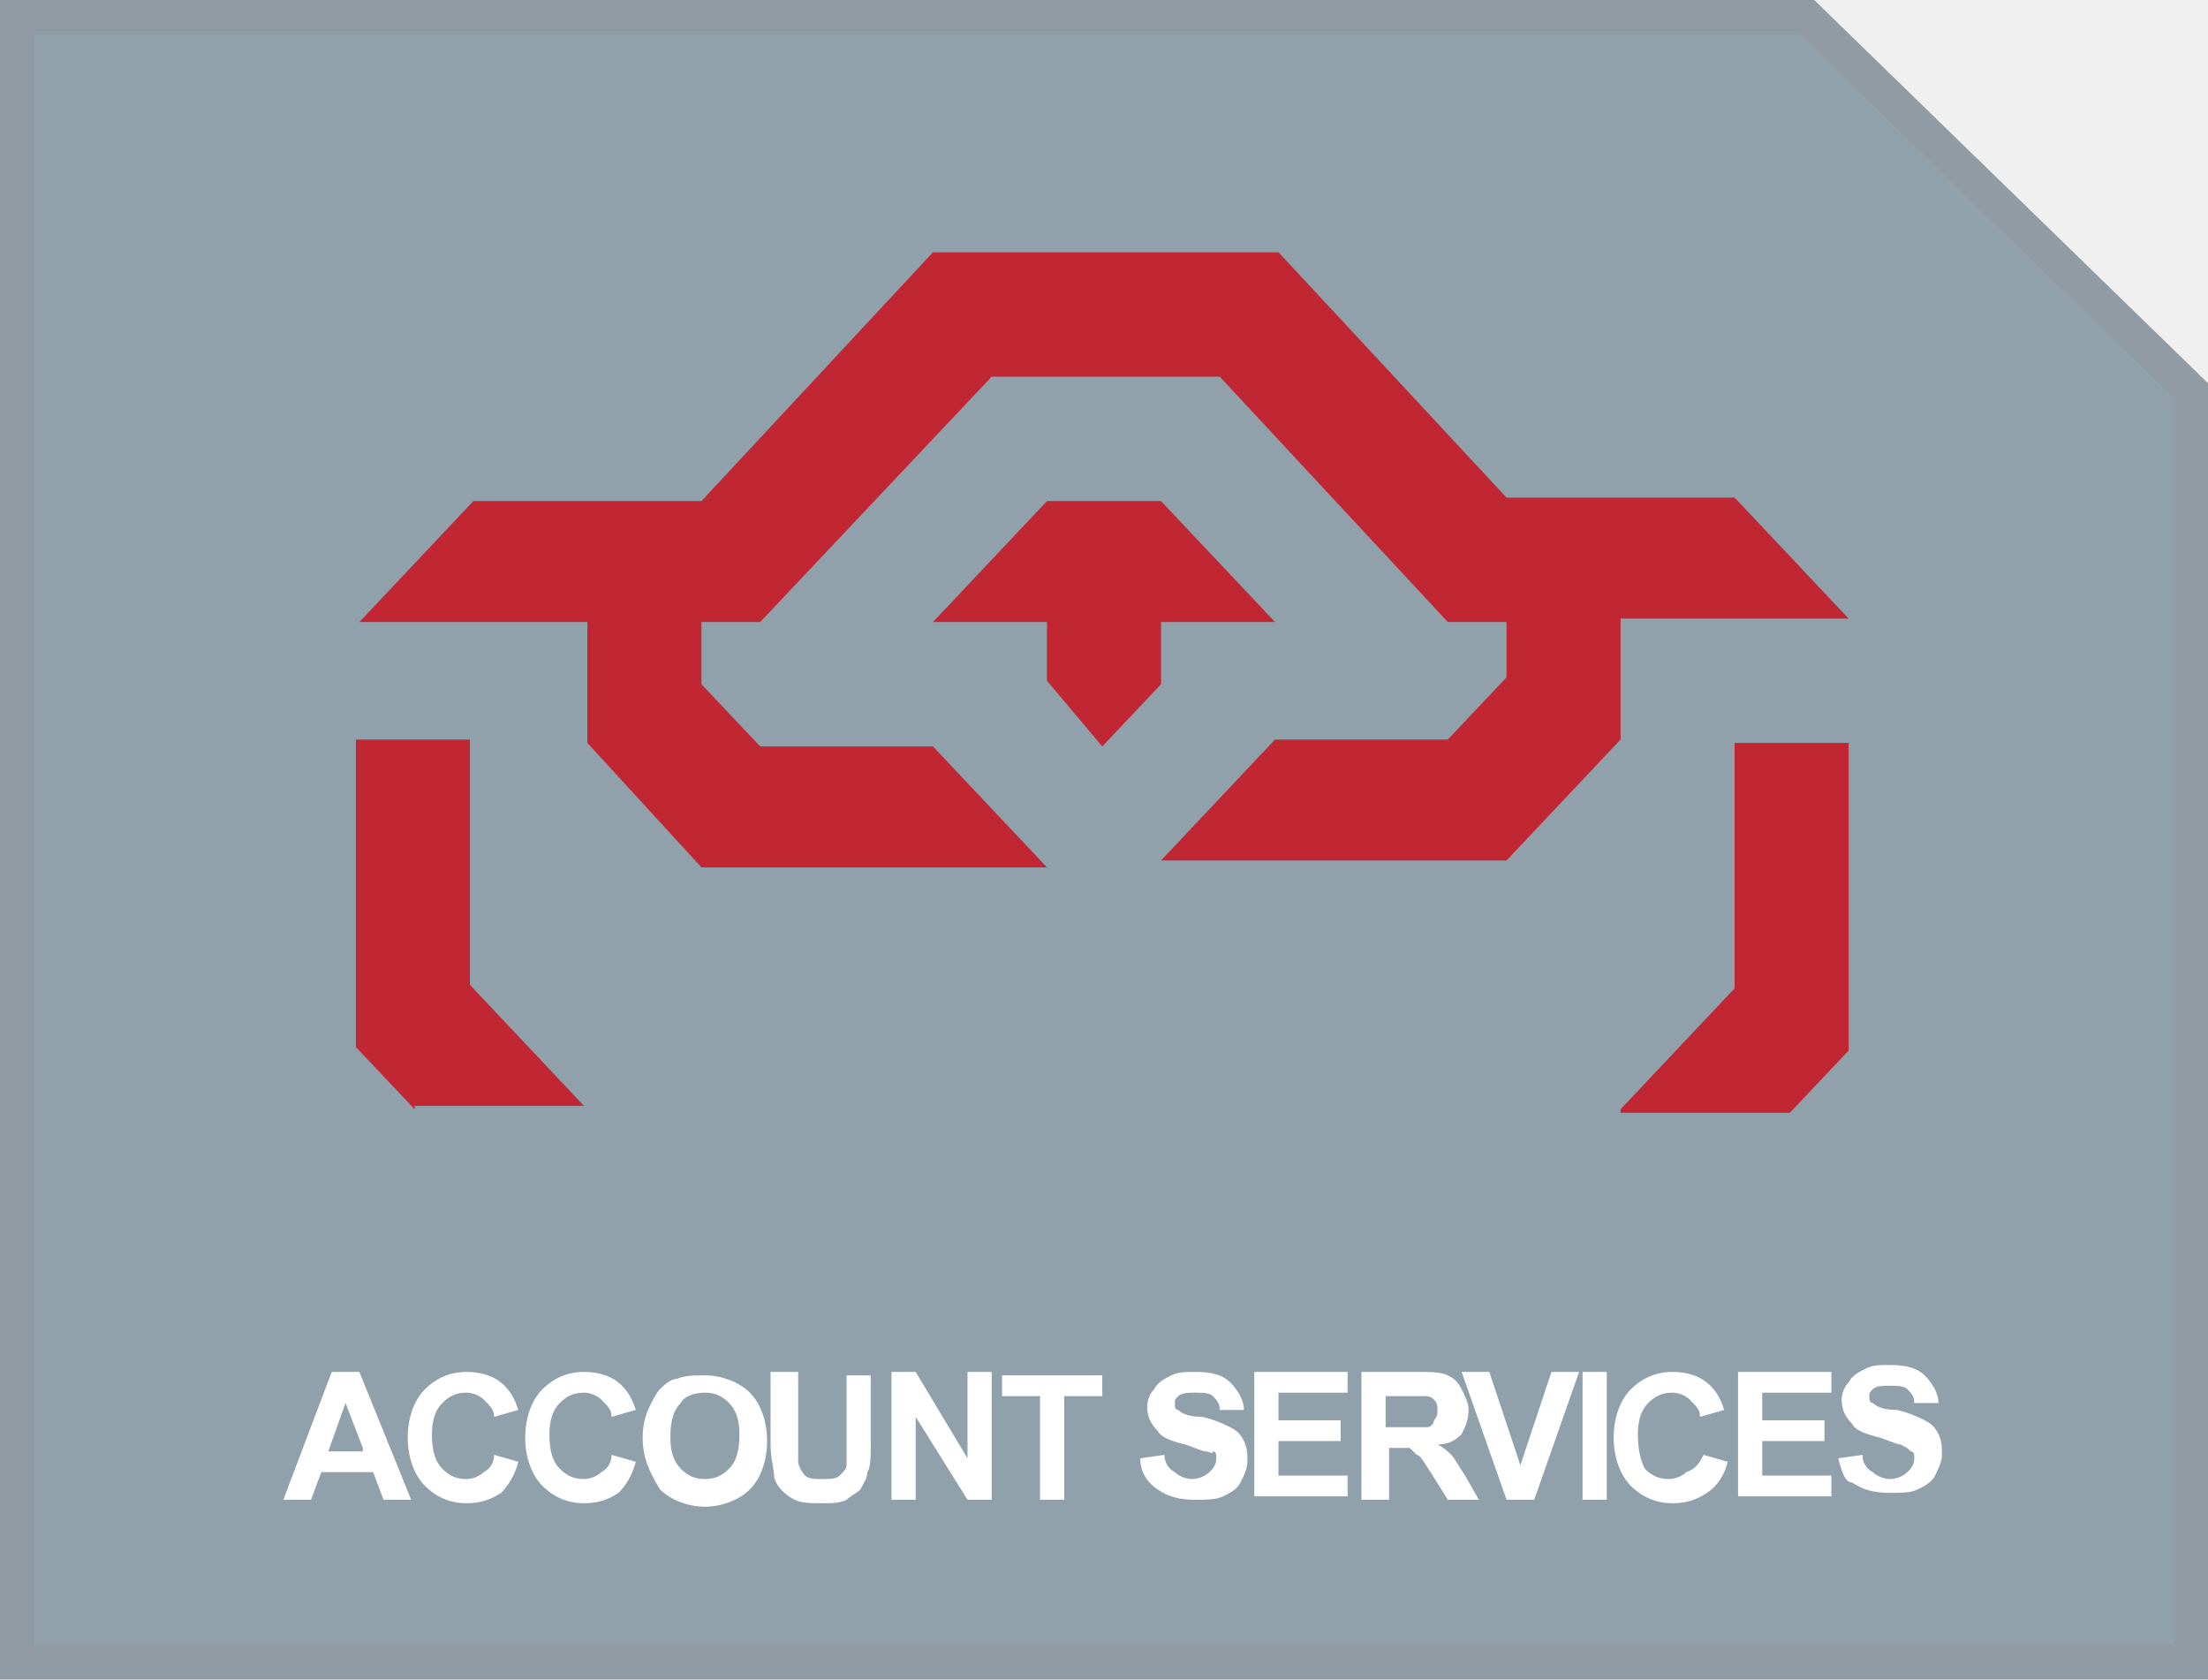
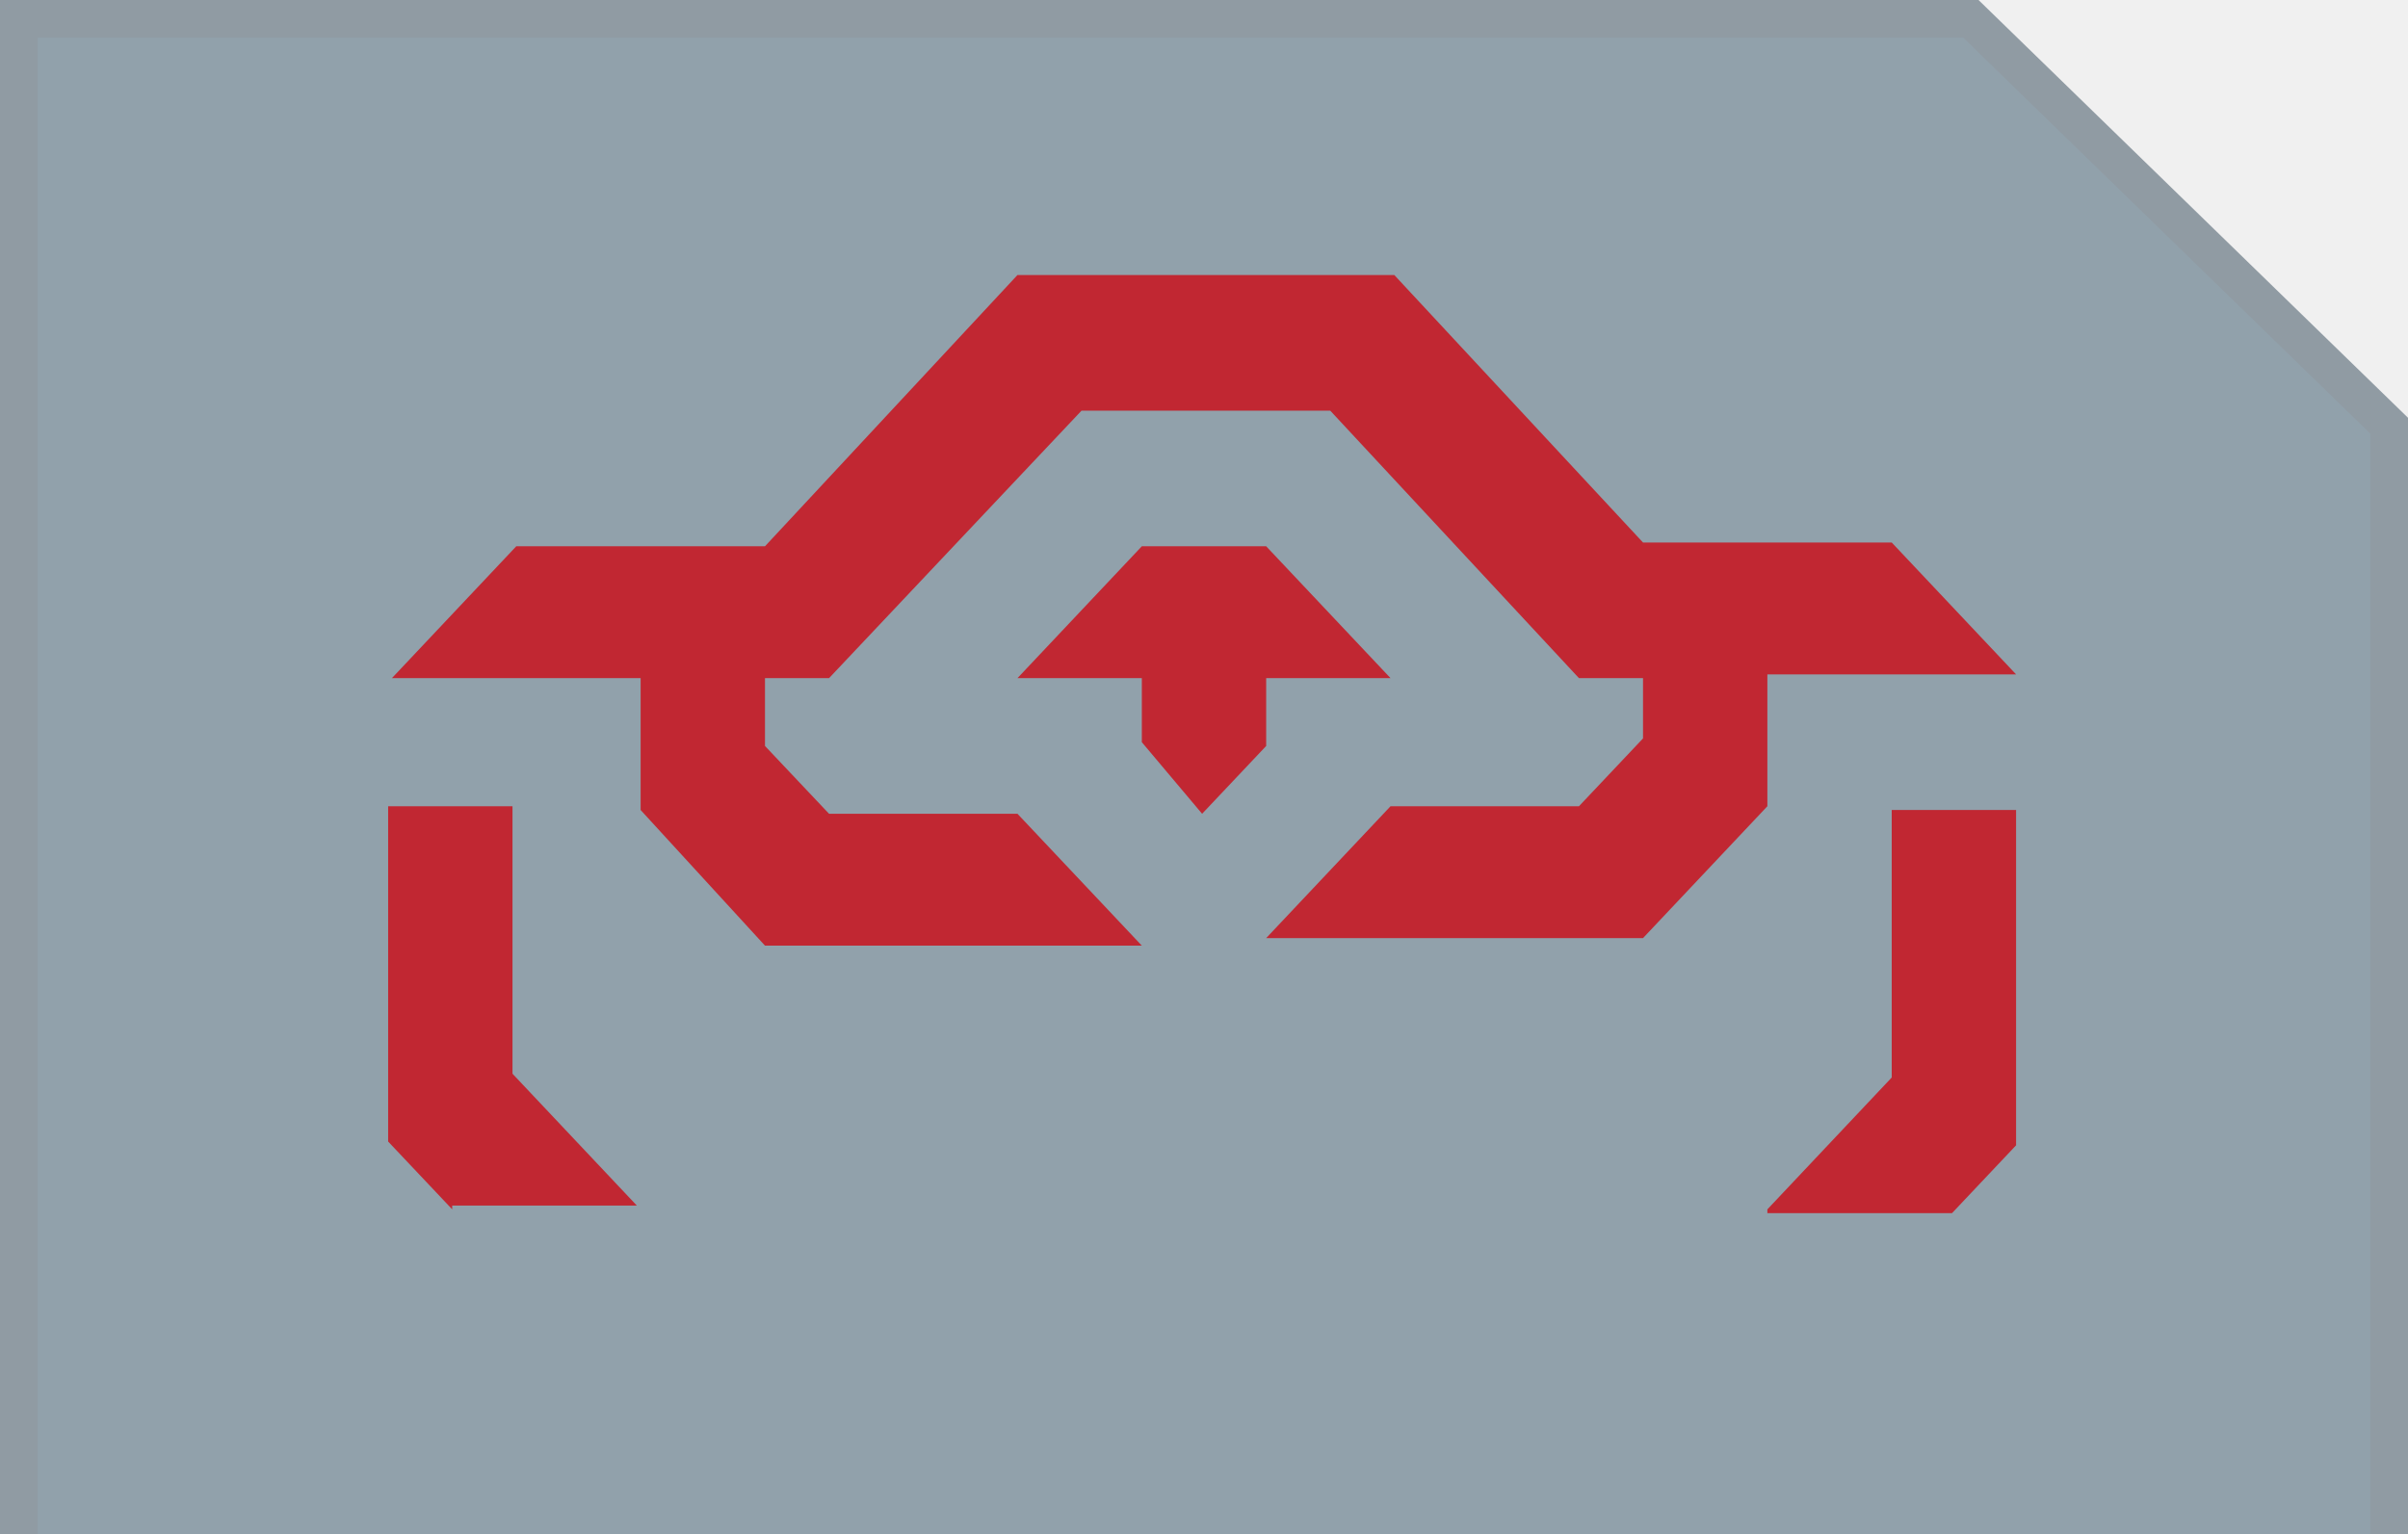
- <svg xmlns="http://www.w3.org/2000/svg" version="1.1" x="0px" y="0px" viewBox="0 0 63.9 48.6" enable-background="new 0 0 63.9 48.6" xml:space="preserve">
+ <svg xmlns="http://www.w3.org/2000/svg" version="1.1" x="0px" y="0px" viewBox="0 0 63.9 40.7" enable-background="new 0 0 63.9 40.7" xml:space="preserve">
  <pattern x="331.5" y="-54.3" width="74.3" height="71.1" patternUnits="userSpaceOnUse" id="New_Pattern_Swatch_4" viewBox="0 -71.1 74.3 71.1" overflow="visible">
    <g>
      <polygon fill="none" points="0,0 74.3,0 74.3,-71.1 0,-71.1   " />
      <polygon fill="#001B30" points="74.3,0 0,0 0,-71.1 74.3,-71.1   " />
    </g>
  </pattern>
  <g id="Bacground">
</g>
  <g id="ICONS" display="none">
</g>
  <g id="Line_work">
</g>
  <g id="Logo">
</g>
  <g id="ICONS_in_SITU">
    <g>
      <g>
        <polygon opacity="0.4" fill="#032B44" stroke="url(#New_Pattern_Swatch_4)" stroke-miterlimit="10" points="63.4,48.1 0.5,48.1      0.5,0.5 52.3,0.5 52.3,0.5 63.4,11.3    " />
        <g>
          <path fill="#C12732" d="M20.3,25.1L17,21.5V18h-6.6l3.3-3.5h6.6L27,7.3h10l6.6,7.1h6.6l3.3,3.5h-6.6v3.5l-3.3,3.5h-10l3.3-3.5h5      l1.7-1.8V18h-1.7l-6.6-7.1h-6.6L22,18h-1.7v1.8l1.7,1.8h5l3.3,3.5H20.3z M12,32.1l-1.7-1.8v-8.9h3.3v7.1l3.3,3.5H12z M30.3,19.7      V18H27l3.3-3.5h3.3l3.3,3.5h-3.3v1.8l-1.7,1.8L30.3,19.7z M46.9,32.1l3.3-3.5v-7.1h3.3v8.9l-1.7,1.8H46.9z" />
        </g>
      </g>
    </g>
-     <g>
-       <g>
-         <path fill="#FFFFFF" d="M11.9,43.4h-0.8l-0.3-0.8H9.3L9,43.4H8.2l1.4-3.7h0.8L11.9,43.4z M10.5,41.9L10,40.6l-0.5,1.4H10.5z" />
-         <path fill="#FFFFFF" d="M14.3,42.1l0.7,0.2c-0.1,0.4-0.3,0.7-0.5,0.9c-0.3,0.2-0.6,0.3-1,0.3c-0.5,0-0.9-0.2-1.2-0.5     c-0.3-0.3-0.5-0.8-0.5-1.4c0-0.6,0.2-1.1,0.5-1.4c0.3-0.3,0.7-0.5,1.2-0.5c0.4,0,0.8,0.1,1.1,0.4c0.2,0.2,0.3,0.4,0.4,0.7     l-0.7,0.2c0-0.2-0.1-0.3-0.3-0.5c-0.1-0.1-0.3-0.2-0.5-0.2c-0.3,0-0.5,0.1-0.7,0.3c-0.2,0.2-0.3,0.5-0.3,0.9c0,0.5,0.1,0.8,0.3,1     c0.2,0.2,0.4,0.3,0.7,0.3c0.2,0,0.4-0.1,0.5-0.2C14.2,42.5,14.3,42.3,14.3,42.1z" />
-         <path fill="#FFFFFF" d="M17.7,42.1l0.7,0.2c-0.1,0.4-0.3,0.7-0.5,0.9c-0.3,0.2-0.6,0.3-1,0.3c-0.5,0-0.9-0.2-1.2-0.5     c-0.3-0.3-0.5-0.8-0.5-1.4c0-0.6,0.2-1.1,0.5-1.4c0.3-0.3,0.7-0.5,1.2-0.5c0.4,0,0.8,0.1,1.1,0.4c0.2,0.2,0.3,0.4,0.4,0.7     l-0.7,0.2c0-0.2-0.1-0.3-0.3-0.5c-0.1-0.1-0.3-0.2-0.5-0.2c-0.3,0-0.5,0.1-0.7,0.3c-0.2,0.2-0.3,0.5-0.3,0.9c0,0.5,0.1,0.8,0.3,1     c0.2,0.2,0.4,0.3,0.7,0.3c0.2,0,0.4-0.1,0.5-0.2C17.6,42.5,17.7,42.3,17.7,42.1z" />
-         <path fill="#FFFFFF" d="M18.6,41.6c0-0.4,0.1-0.7,0.2-0.9c0.1-0.2,0.2-0.4,0.3-0.5c0.1-0.1,0.3-0.3,0.5-0.3     c0.2-0.1,0.5-0.1,0.8-0.1c0.5,0,1,0.2,1.3,0.5c0.3,0.3,0.5,0.8,0.5,1.4c0,0.6-0.2,1.1-0.5,1.4c-0.3,0.3-0.8,0.5-1.3,0.5     c-0.5,0-1-0.2-1.3-0.5C18.8,42.6,18.6,42.2,18.6,41.6z M19.4,41.6c0,0.4,0.1,0.7,0.3,0.9c0.2,0.2,0.4,0.3,0.7,0.3     c0.3,0,0.5-0.1,0.7-0.3c0.2-0.2,0.3-0.5,0.3-1c0-0.4-0.1-0.7-0.3-0.9c-0.2-0.2-0.4-0.3-0.7-0.3c-0.3,0-0.6,0.1-0.7,0.3     C19.5,40.8,19.4,41.1,19.4,41.6z" />
-         <path fill="#FFFFFF" d="M22.4,39.7h0.7v2c0,0.3,0,0.5,0,0.6c0,0.1,0.1,0.3,0.2,0.4c0.1,0.1,0.3,0.1,0.5,0.1c0.2,0,0.4,0,0.5-0.1     c0.1-0.1,0.2-0.2,0.2-0.3c0-0.1,0-0.3,0-0.6v-2h0.7v1.9c0,0.4,0,0.8-0.1,0.9c0,0.2-0.1,0.3-0.2,0.5c-0.1,0.1-0.3,0.2-0.4,0.3     c-0.2,0.1-0.4,0.1-0.7,0.1c-0.3,0-0.6,0-0.8-0.1c-0.2-0.1-0.3-0.2-0.4-0.3c-0.1-0.1-0.2-0.3-0.2-0.4c0-0.2-0.1-0.5-0.1-0.9V39.7z     " />
-         <path fill="#FFFFFF" d="M25.8,43.4v-3.7h0.7l1.5,2.5v-2.5h0.7v3.7H28L26.5,41v2.4H25.8z" />
-         <path fill="#FFFFFF" d="M30.1,43.4v-3H29v-0.6h2.9v0.6h-1.1v3H30.1z" />
-         <path fill="#FFFFFF" d="M33,42.2l0.7-0.1c0,0.2,0.1,0.4,0.3,0.5c0.1,0.1,0.3,0.2,0.5,0.2c0.2,0,0.4-0.1,0.5-0.2     c0.1-0.1,0.2-0.2,0.2-0.4c0-0.1,0-0.2-0.1-0.2C35.1,42.1,35,42,34.9,42c-0.1,0-0.3-0.1-0.6-0.2c-0.4-0.1-0.7-0.2-0.8-0.4     c-0.2-0.2-0.3-0.4-0.3-0.7c0-0.2,0.1-0.4,0.2-0.5c0.1-0.2,0.3-0.3,0.5-0.4c0.2-0.1,0.4-0.1,0.7-0.1c0.5,0,0.8,0.1,1,0.3     c0.2,0.2,0.4,0.5,0.4,0.8l-0.7,0c0-0.2-0.1-0.3-0.2-0.4c-0.1-0.1-0.3-0.1-0.5-0.1c-0.2,0-0.4,0-0.5,0.1c-0.1,0.1-0.1,0.1-0.1,0.2     c0,0.1,0,0.2,0.1,0.2c0.1,0.1,0.3,0.2,0.7,0.2c0.4,0.1,0.6,0.2,0.8,0.3c0.2,0.1,0.3,0.2,0.4,0.4c0.1,0.2,0.1,0.4,0.1,0.6     c0,0.2-0.1,0.4-0.2,0.6c-0.1,0.2-0.3,0.3-0.5,0.4c-0.2,0.1-0.5,0.1-0.8,0.1c-0.5,0-0.8-0.1-1.1-0.3C33.2,42.9,33,42.6,33,42.2z" />
-         <path fill="#FFFFFF" d="M36.3,43.4v-3.7H39v0.6h-2v0.8h1.8v0.6H37v1h2v0.6H36.3z" />
-         <path fill="#FFFFFF" d="M39.4,43.4v-3.7H41c0.4,0,0.7,0,0.9,0.1s0.3,0.2,0.4,0.4c0.1,0.2,0.2,0.4,0.2,0.6c0,0.3-0.1,0.5-0.2,0.7     c-0.2,0.2-0.4,0.3-0.7,0.3c0.2,0.1,0.3,0.2,0.4,0.3c0.1,0.1,0.2,0.3,0.4,0.6l0.4,0.7h-0.9l-0.5-0.8c-0.2-0.3-0.3-0.5-0.4-0.5     c-0.1-0.1-0.1-0.1-0.2-0.2c-0.1,0-0.2,0-0.4,0h-0.2v1.5H39.4z M40.1,41.3h0.5c0.4,0,0.6,0,0.7,0c0.1,0,0.2-0.1,0.2-0.2     c0.1-0.1,0.1-0.2,0.1-0.3c0-0.1,0-0.2-0.1-0.3c-0.1-0.1-0.2-0.1-0.3-0.1c-0.1,0-0.2,0-0.5,0h-0.6V41.3z" />
-         <path fill="#FFFFFF" d="M43.6,43.4l-1.3-3.7h0.8l0.9,2.7l0.9-2.7h0.8l-1.3,3.7H43.6z" />
-         <path fill="#FFFFFF" d="M45.8,43.4v-3.7h0.7v3.7H45.8z" />
-         <path fill="#FFFFFF" d="M49.3,42.1l0.7,0.2c-0.1,0.4-0.3,0.7-0.6,0.9c-0.3,0.2-0.6,0.3-1,0.3c-0.5,0-0.9-0.2-1.2-0.5     c-0.3-0.3-0.5-0.8-0.5-1.4c0-0.6,0.2-1.1,0.5-1.4c0.3-0.3,0.7-0.5,1.2-0.5c0.4,0,0.8,0.1,1.1,0.4c0.2,0.2,0.3,0.4,0.4,0.7     l-0.7,0.2c0-0.2-0.1-0.3-0.3-0.5c-0.1-0.1-0.3-0.2-0.5-0.2c-0.3,0-0.5,0.1-0.7,0.3c-0.2,0.2-0.3,0.5-0.3,0.9c0,0.5,0.1,0.8,0.2,1     c0.2,0.2,0.4,0.3,0.7,0.3c0.2,0,0.4-0.1,0.5-0.2C49.1,42.5,49.2,42.3,49.3,42.1z" />
-         <path fill="#FFFFFF" d="M50.3,43.4v-3.7H53v0.6h-2v0.8h1.8v0.6h-1.8v1h2v0.6H50.3z" />
-         <path fill="#FFFFFF" d="M53.2,42.2l0.7-0.1c0,0.2,0.1,0.4,0.3,0.5c0.1,0.1,0.3,0.2,0.5,0.2c0.2,0,0.4-0.1,0.5-0.2     c0.1-0.1,0.2-0.2,0.2-0.4c0-0.1,0-0.2-0.1-0.2c-0.1-0.1-0.1-0.1-0.3-0.2c-0.1,0-0.3-0.1-0.6-0.2c-0.4-0.1-0.7-0.2-0.8-0.4     c-0.2-0.2-0.3-0.4-0.3-0.7c0-0.2,0.1-0.4,0.2-0.5c0.1-0.2,0.3-0.3,0.5-0.4c0.2-0.1,0.4-0.1,0.7-0.1c0.5,0,0.8,0.1,1,0.3     c0.2,0.2,0.4,0.5,0.4,0.8l-0.7,0c0-0.2-0.1-0.3-0.2-0.4c-0.1-0.1-0.3-0.1-0.5-0.1c-0.2,0-0.4,0-0.5,0.1c-0.1,0.1-0.1,0.1-0.1,0.2     c0,0.1,0,0.2,0.1,0.2c0.1,0.1,0.3,0.2,0.7,0.2c0.4,0.1,0.6,0.2,0.8,0.3c0.2,0.1,0.3,0.2,0.4,0.4c0.1,0.2,0.1,0.4,0.1,0.6     c0,0.2-0.1,0.4-0.2,0.6c-0.1,0.2-0.3,0.3-0.5,0.4c-0.2,0.1-0.5,0.1-0.8,0.1c-0.5,0-0.8-0.1-1.1-0.3     C53.4,42.9,53.3,42.6,53.2,42.2z" />
-       </g>
-     </g>
  </g>
</svg>
